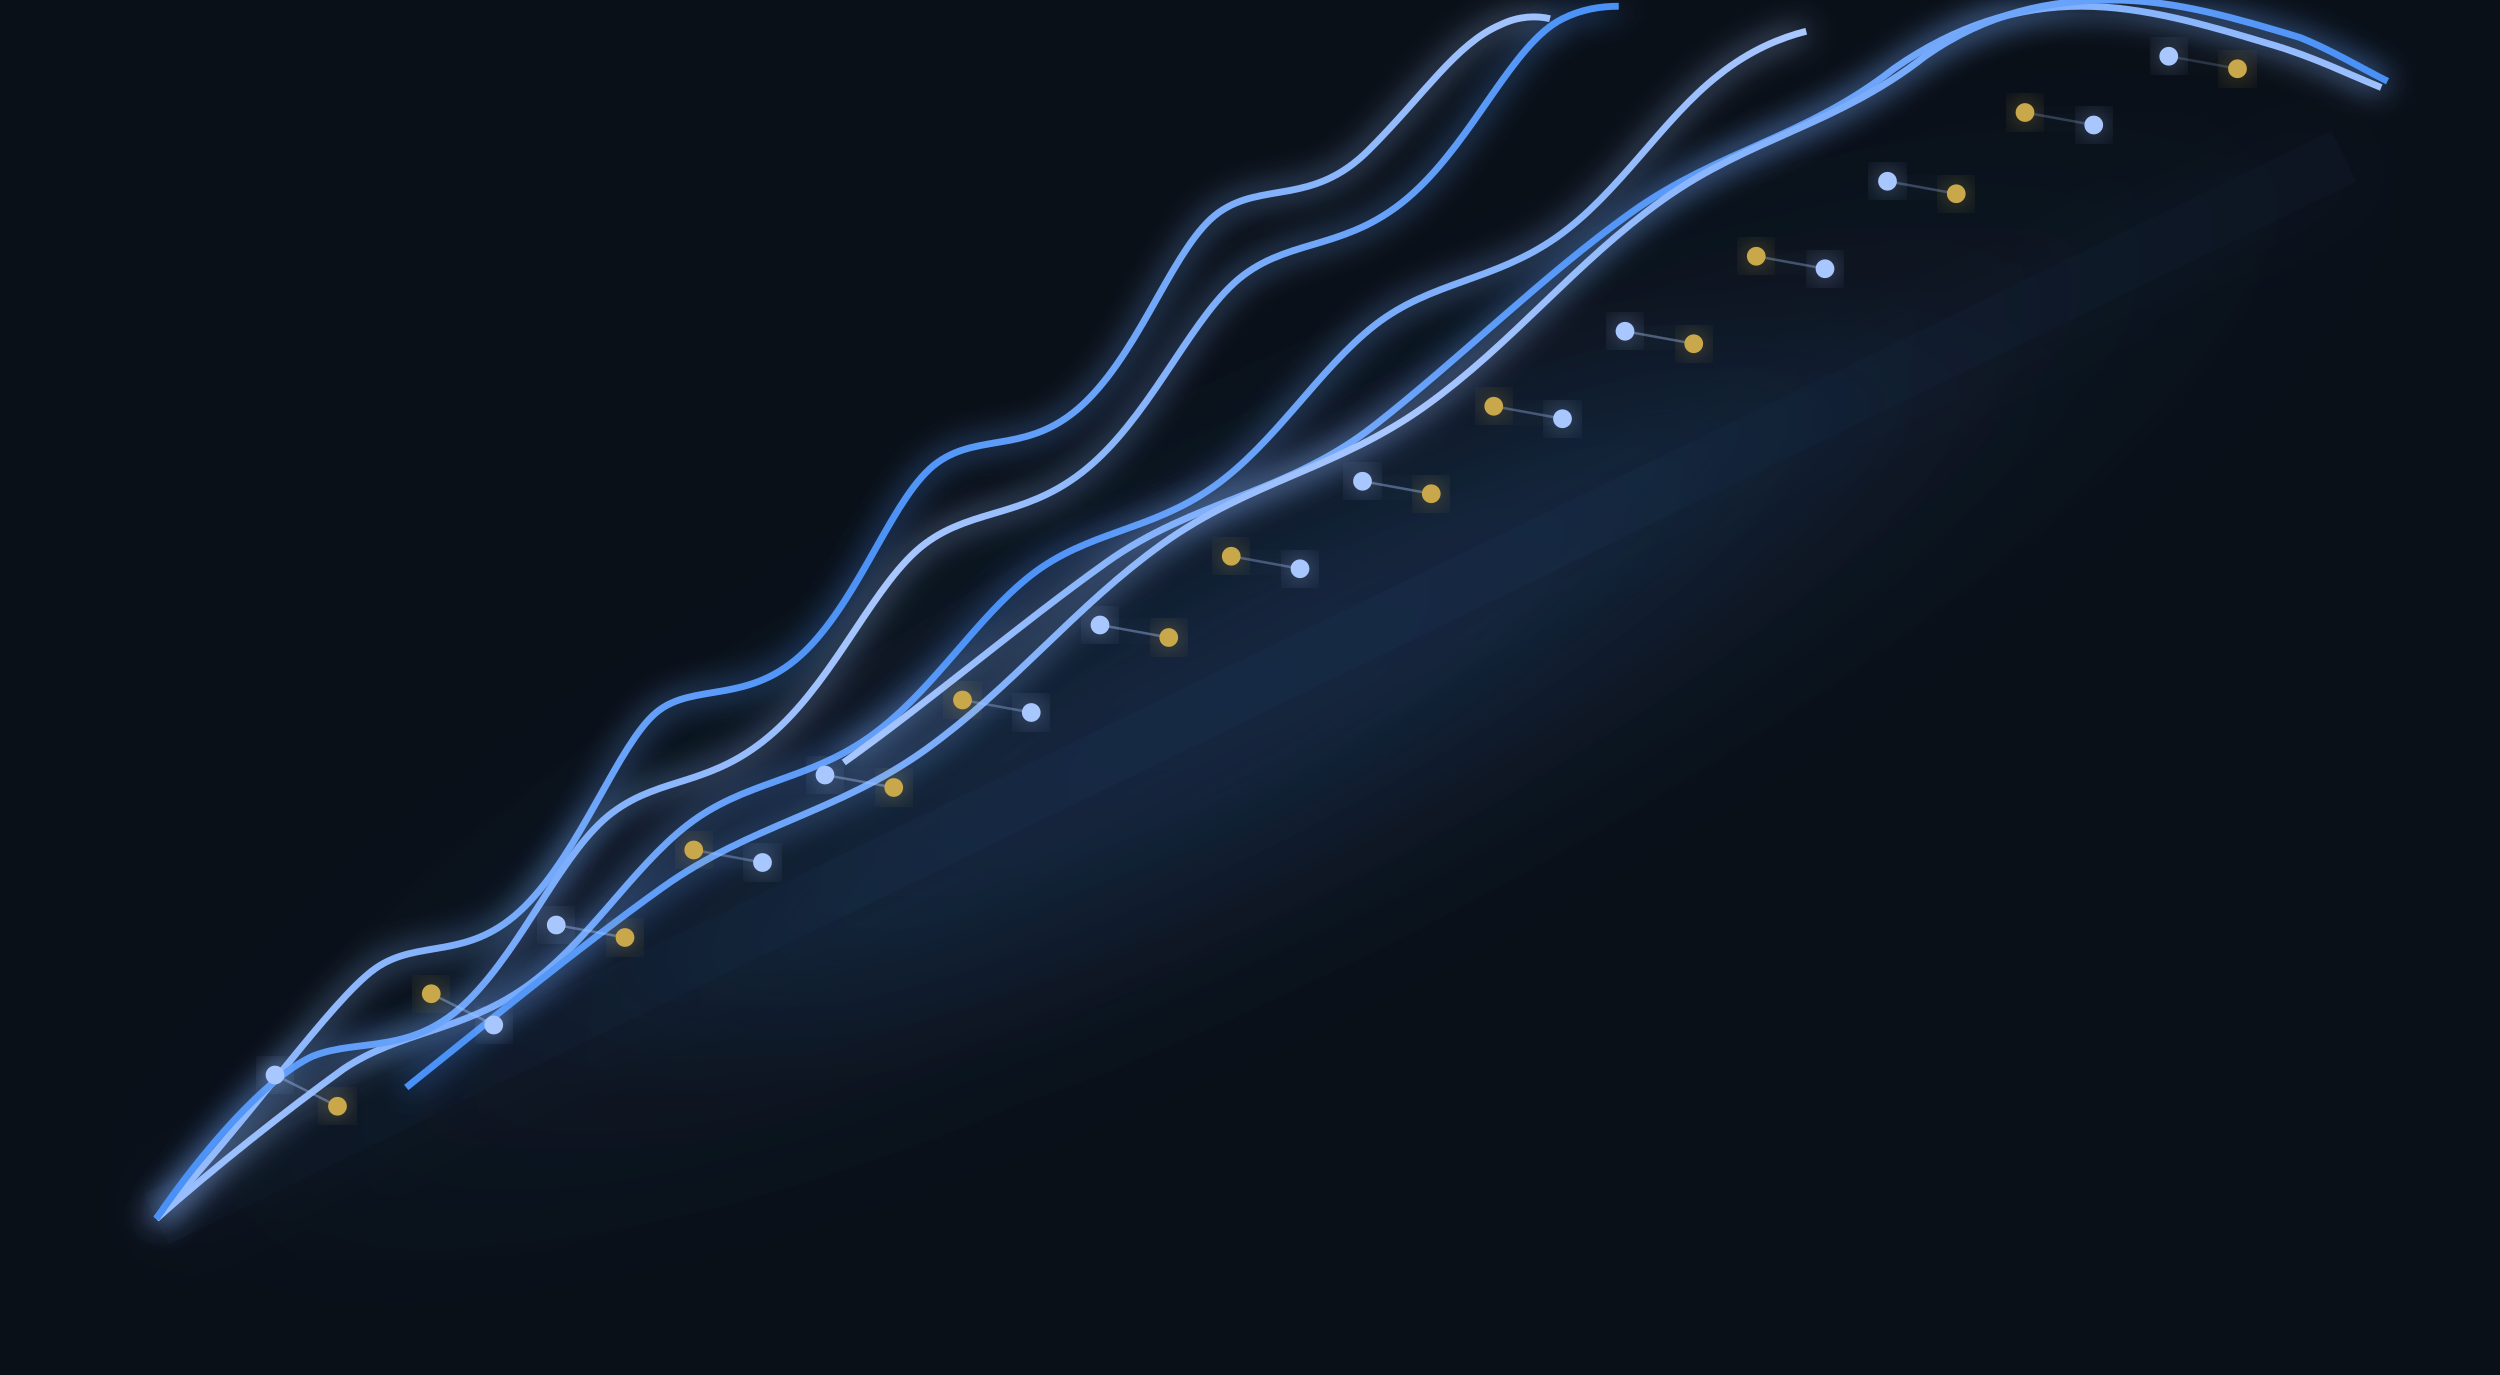
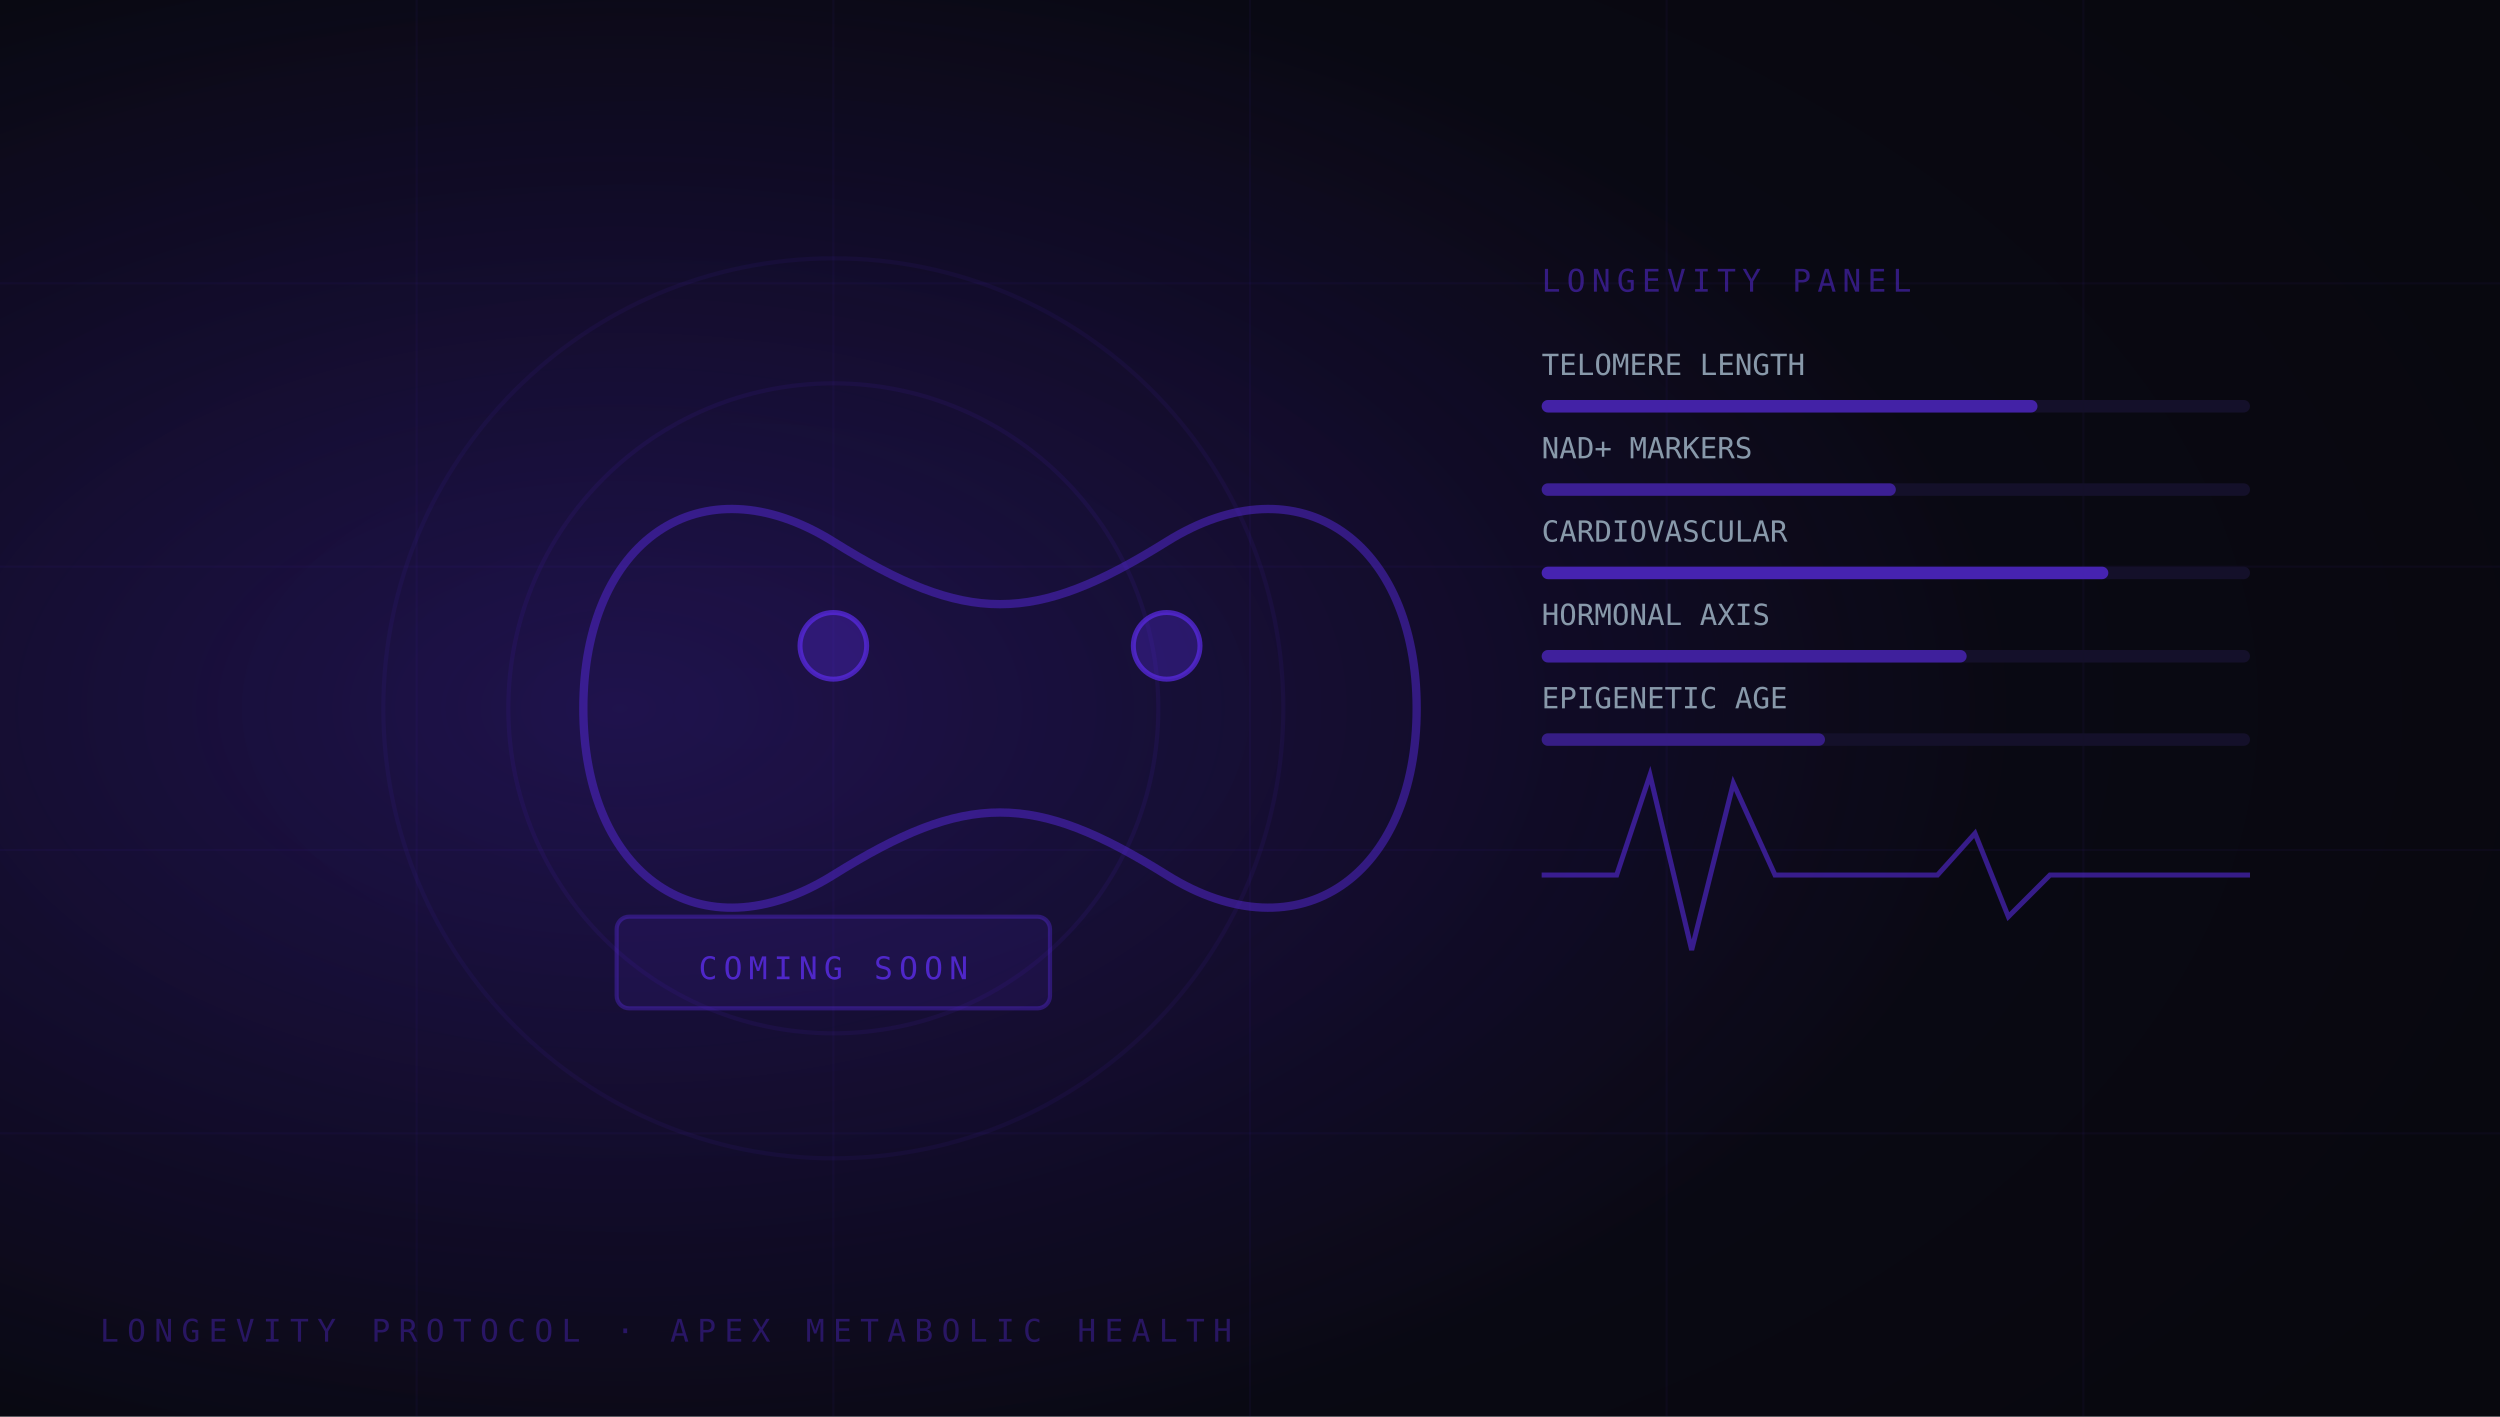
- <svg xmlns="http://www.w3.org/2000/svg" viewBox="0 0 800 440">
+ <svg xmlns="http://www.w3.org/2000/svg" viewBox="0 0 600 340">
  <defs>
-     <filter id="glow" x="-50%" y="-50%" width="200%" height="200%">
-       <feGaussianBlur stdDeviation="5" result="blur" />
-       <feMerge>
-         <feMergeNode in="blur" />
-         <feMergeNode in="SourceGraphic" />
-       </feMerge>
-     </filter>
-     <filter id="softglow" x="-50%" y="-50%" width="200%" height="200%">
-       <feGaussianBlur stdDeviation="12" result="blur" />
-       <feMerge>
-         <feMergeNode in="blur" />
-         <feMergeNode in="SourceGraphic" />
-       </feMerge>
-     </filter>
-     <filter id="heavyblur" x="-50%" y="-50%" width="200%" height="200%">
-       <feGaussianBlur stdDeviation="30" />
-     </filter>
-     <linearGradient id="strand1" x1="0%" y1="0%" x2="100%" y2="0%">
-       <stop offset="0%" stop-color="#a9c7ff" />
-       <stop offset="50%" stop-color="#4890f7" />
-       <stop offset="100%" stop-color="#a9c7ff" />
-     </linearGradient>
-     <linearGradient id="strand2" x1="0%" y1="0%" x2="100%" y2="0%">
-       <stop offset="0%" stop-color="#4890f7" />
-       <stop offset="50%" stop-color="#a9c7ff" />
-       <stop offset="100%" stop-color="#4890f7" />
-     </linearGradient>
-     <radialGradient id="helixGlow" cx="50%" cy="50%" r="50%">
-       <stop offset="0%" stop-color="#4890f7" stop-opacity="0.14" />
-       <stop offset="100%" stop-color="#4890f7" stop-opacity="0" />
+     <radialGradient id="bg" cx="30%" cy="50%" r="80%">
+       <stop offset="0%" stop-color="#0c0a1c" />
+       <stop offset="100%" stop-color="#08080e" />
+     </radialGradient>
+     <radialGradient id="glow" cx="25%" cy="50%" r="55%">
+       <stop offset="0%" stop-color="#5c2ce8" stop-opacity="0.24" />
+       <stop offset="100%" stop-color="#5c2ce8" stop-opacity="0" />
    </radialGradient>
  </defs>
-   <rect width="800" height="440" fill="#0a1018" />
-   <ellipse cx="400" cy="220" rx="380" ry="90" fill="url(#helixGlow)" transform="rotate(-28,400,220)" filter="url(#heavyblur)" />
-   <ellipse cx="400" cy="220" rx="220" ry="50" fill="#4890f7" opacity="0.06" transform="rotate(-28,400,220)" filter="url(#heavyblur)" />
-   <line x1="50" y1="390" x2="750" y2="50" stroke="#4890f7" stroke-width="18" opacity="0.04" filter="url(#softglow)" />
-   <path d="M 50,390            C 80,358 106,320 120,310            C 134,300 150,308 168,290            C 186,272 198,238 210,228            C 222,218 240,226 258,208            C 276,190 286,158 300,148            C 314,138 330,146 348,128            C 366,110 376,78 390,68            C 404,58 420,66 438,48            C 456,30 466,14 480,8            C 486,5 492,5 496,6" fill="none" stroke="url(#strand1)" stroke-width="2.2" filter="url(#glow)" />
-   <path d="M 50,390            C 68,374 92,355 110,342            C 128,330 148,330 168,316            C 188,302 202,278 220,264            C 238,250 258,250 278,236            C 298,222 312,198 330,184            C 348,170 368,170 388,156            C 408,142 422,118 440,104            C 458,90 478,90 498,76            C 518,62 532,38 550,24            C 560,16 570,12 578,10" fill="none" stroke="url(#strand1)" stroke-width="2.2" filter="url(#glow)" />
-   <path d="M 270,244            C 298,224 326,200 354,180            C 382,160 412,158 440,136            C 468,114 494,88 522,68            C 550,48 578,44 606,22            C 626,8 646,2 666,2            C 686,2 706,8 726,14            C 740,18 752,24 762,28" fill="none" stroke="url(#strand1)" stroke-width="2.2" filter="url(#glow)" />
-   <path d="M 50,390            C 65,368 85,345 100,338            C 115,332 132,338 150,320            C 168,302 180,272 196,260            C 212,248 228,252 248,234            C 268,216 280,186 296,174            C 312,162 330,166 350,148            C 370,130 382,100 398,88            C 414,76 432,80 452,62            C 472,44 484,14 500,6            C 506,3 512,2 518,2" fill="none" stroke="url(#strand2)" stroke-width="2.2" filter="url(#glow)" />
-   <path d="M 130,348            C 155,328 184,304 212,284            C 240,264 268,260 296,240            C 324,220 344,194 372,174            C 400,154 428,150 456,130            C 484,110 504,84 532,64            C 560,44 588,40 616,18            C 636,4 656,0 676,0            C 696,0 716,6 736,12            C 746,16 756,22 764,26" fill="none" stroke="url(#strand2)" stroke-width="2.2" filter="url(#glow)" />
-   <line x1="88" y1="344" x2="108" y2="354" stroke="#a9c7ff" stroke-width="0.8" opacity="0.4" filter="url(#glow)" />
-   <circle cx="88" cy="344" r="3" fill="#a9c7ff" filter="url(#glow)" />
-   <circle cx="108" cy="354" r="3" fill="#c9a84c" filter="url(#glow)" />
-   <line x1="138" y1="318" x2="158" y2="328" stroke="#a9c7ff" stroke-width="0.8" opacity="0.4" filter="url(#glow)" />
-   <circle cx="138" cy="318" r="3" fill="#c9a84c" filter="url(#glow)" />
-   <circle cx="158" cy="328" r="3" fill="#a9c7ff" filter="url(#glow)" />
-   <line x1="178" y1="296" x2="200" y2="300" stroke="#a9c7ff" stroke-width="0.8" opacity="0.4" filter="url(#glow)" />
-   <circle cx="178" cy="296" r="3" fill="#a9c7ff" filter="url(#glow)" />
-   <circle cx="200" cy="300" r="3" fill="#c9a84c" filter="url(#glow)" />
-   <line x1="222" y1="272" x2="244" y2="276" stroke="#a9c7ff" stroke-width="0.8" opacity="0.35" filter="url(#glow)" />
-   <circle cx="222" cy="272" r="3" fill="#c9a84c" filter="url(#glow)" />
-   <circle cx="244" cy="276" r="3" fill="#a9c7ff" filter="url(#glow)" />
-   <line x1="264" y1="248" x2="286" y2="252" stroke="#a9c7ff" stroke-width="0.8" opacity="0.4" filter="url(#glow)" />
-   <circle cx="264" cy="248" r="3" fill="#a9c7ff" filter="url(#glow)" />
-   <circle cx="286" cy="252" r="3" fill="#c9a84c" filter="url(#glow)" />
-   <line x1="308" y1="224" x2="330" y2="228" stroke="#a9c7ff" stroke-width="0.8" opacity="0.35" filter="url(#glow)" />
-   <circle cx="308" cy="224" r="3" fill="#c9a84c" filter="url(#glow)" />
-   <circle cx="330" cy="228" r="3" fill="#a9c7ff" filter="url(#glow)" />
-   <line x1="352" y1="200" x2="374" y2="204" stroke="#a9c7ff" stroke-width="0.8" opacity="0.4" filter="url(#glow)" />
-   <circle cx="352" cy="200" r="3" fill="#a9c7ff" filter="url(#glow)" />
-   <circle cx="374" cy="204" r="3" fill="#c9a84c" filter="url(#glow)" />
-   <line x1="394" y1="178" x2="416" y2="182" stroke="#a9c7ff" stroke-width="0.8" opacity="0.35" filter="url(#glow)" />
-   <circle cx="394" cy="178" r="3" fill="#c9a84c" filter="url(#glow)" />
-   <circle cx="416" cy="182" r="3" fill="#a9c7ff" filter="url(#glow)" />
-   <line x1="436" y1="154" x2="458" y2="158" stroke="#a9c7ff" stroke-width="0.8" opacity="0.4" filter="url(#glow)" />
-   <circle cx="436" cy="154" r="3" fill="#a9c7ff" filter="url(#glow)" />
-   <circle cx="458" cy="158" r="3" fill="#c9a84c" filter="url(#glow)" />
-   <line x1="478" y1="130" x2="500" y2="134" stroke="#a9c7ff" stroke-width="0.8" opacity="0.35" filter="url(#glow)" />
-   <circle cx="478" cy="130" r="3" fill="#c9a84c" filter="url(#glow)" />
-   <circle cx="500" cy="134" r="3" fill="#a9c7ff" filter="url(#glow)" />
-   <line x1="520" y1="106" x2="542" y2="110" stroke="#a9c7ff" stroke-width="0.8" opacity="0.4" filter="url(#glow)" />
-   <circle cx="520" cy="106" r="3" fill="#a9c7ff" filter="url(#glow)" />
-   <circle cx="542" cy="110" r="3" fill="#c9a84c" filter="url(#glow)" />
-   <line x1="562" y1="82" x2="584" y2="86" stroke="#a9c7ff" stroke-width="0.8" opacity="0.35" filter="url(#glow)" />
-   <circle cx="562" cy="82" r="3" fill="#c9a84c" filter="url(#glow)" />
-   <circle cx="584" cy="86" r="3" fill="#a9c7ff" filter="url(#glow)" />
-   <line x1="604" y1="58" x2="626" y2="62" stroke="#a9c7ff" stroke-width="0.8" opacity="0.3" filter="url(#glow)" />
-   <circle cx="604" cy="58" r="3" fill="#a9c7ff" filter="url(#glow)" />
-   <circle cx="626" cy="62" r="3" fill="#c9a84c" filter="url(#glow)" />
-   <line x1="648" y1="36" x2="670" y2="40" stroke="#a9c7ff" stroke-width="0.8" opacity="0.25" filter="url(#glow)" />
-   <circle cx="648" cy="36" r="3" fill="#c9a84c" filter="url(#glow)" />
-   <circle cx="670" cy="40" r="3" fill="#a9c7ff" filter="url(#glow)" />
-   <line x1="694" y1="18" x2="716" y2="22" stroke="#a9c7ff" stroke-width="0.8" opacity="0.2" filter="url(#glow)" />
-   <circle cx="694" cy="18" r="3" fill="#a9c7ff" filter="url(#glow)" />
-   <circle cx="716" cy="22" r="3" fill="#c9a84c" filter="url(#glow)" />
+   <rect width="600" height="340" fill="url(#bg)" />
+   <rect width="600" height="340" fill="url(#glow)" />
+   <g stroke="#5c2ce8" stroke-opacity="0.05" stroke-width="0.5">
+     <line x1="0" y1="68" x2="600" y2="68" />
+     <line x1="0" y1="136" x2="600" y2="136" />
+     <line x1="0" y1="204" x2="600" y2="204" />
+     <line x1="0" y1="272" x2="600" y2="272" />
+     <line x1="100" y1="0" x2="100" y2="340" />
+     <line x1="200" y1="0" x2="200" y2="340" />
+     <line x1="300" y1="0" x2="300" y2="340" />
+     <line x1="400" y1="0" x2="400" y2="340" />
+     <line x1="500" y1="0" x2="500" y2="340" />
+   </g>
+   <path d="M140,170 C140,130 168,110 200,130 C232,150 248,150 280,130 C312,110 340,130 340,170 C340,210 312,230 280,210 C248,190 232,190 200,210 C168,230 140,210 140,170 Z" fill="none" stroke="#5c2ce8" stroke-opacity="0.45" stroke-width="2" />
+   <circle cx="200" cy="155" r="8" fill="#5c2ce8" fill-opacity="0.3" stroke="#5c2ce8" stroke-opacity="0.7" stroke-width="1.2" />
+   <circle cx="280" cy="155" r="8" fill="#5c2ce8" fill-opacity="0.3" stroke="#5c2ce8" stroke-opacity="0.7" stroke-width="1.2" />
+   <circle cx="200" cy="170" r="108" fill="none" stroke="#5c2ce8" stroke-opacity="0.07" stroke-width="1" />
+   <circle cx="200" cy="170" r="78" fill="none" stroke="#5c2ce8" stroke-opacity="0.09" stroke-width="1" />
+   <rect x="148" y="220" width="104" height="22" rx="3" fill="#5c2ce8" fill-opacity="0.1" stroke="#5c2ce8" stroke-opacity="0.35" stroke-width="1" />
+   <text x="200" y="235" text-anchor="middle" font-family="monospace" font-size="7.5" fill="#5c2ce8" fill-opacity="0.8" letter-spacing="1.5">COMING SOON</text>
+   <g transform="translate(370,70)">
+     <text font-family="monospace" font-size="7.5" fill="#5c2ce8" fill-opacity="0.5" letter-spacing="1.5">LONGEVITY PANEL</text>
+     <g transform="translate(0,20)">
+       <text font-family="monospace" font-size="7" fill="#8899aa">TELOMERE LENGTH</text>
+       <rect x="0" y="6" width="170" height="3" rx="1.5" fill="#14102a" />
+       <rect x="0" y="6" width="119" height="3" rx="1.5" fill="#5c2ce8" fill-opacity="0.65" />
+     </g>
+     <g transform="translate(0,40)">
+       <text font-family="monospace" font-size="7" fill="#8899aa">NAD+ MARKERS</text>
+       <rect x="0" y="6" width="170" height="3" rx="1.5" fill="#14102a" />
+       <rect x="0" y="6" width="85" height="3" rx="1.5" fill="#5c2ce8" fill-opacity="0.55" />
+     </g>
+     <g transform="translate(0,60)">
+       <text font-family="monospace" font-size="7" fill="#8899aa">CARDIOVASCULAR</text>
+       <rect x="0" y="6" width="170" height="3" rx="1.5" fill="#14102a" />
+       <rect x="0" y="6" width="136" height="3" rx="1.5" fill="#5c2ce8" fill-opacity="0.7" />
+     </g>
+     <g transform="translate(0,80)">
+       <text font-family="monospace" font-size="7" fill="#8899aa">HORMONAL AXIS</text>
+       <rect x="0" y="6" width="170" height="3" rx="1.5" fill="#14102a" />
+       <rect x="0" y="6" width="102" height="3" rx="1.5" fill="#5c2ce8" fill-opacity="0.6" />
+     </g>
+     <g transform="translate(0,100)">
+       <text font-family="monospace" font-size="7" fill="#8899aa">EPIGENETIC AGE</text>
+       <rect x="0" y="6" width="170" height="3" rx="1.5" fill="#14102a" />
+       <rect x="0" y="6" width="68" height="3" rx="1.5" fill="#5c2ce8" fill-opacity="0.48" />
+     </g>
+     <polyline points="0,140 18,140 26,116 36,158 46,118 56,140 95,140 104,130 112,150 122,140 170,140" fill="none" stroke="#5c2ce8" stroke-opacity="0.55" stroke-width="1.2" />
+   </g>
+   <text x="24" y="322" font-family="monospace" font-size="7.5" fill="#5c2ce8" fill-opacity="0.35" letter-spacing="2">LONGEVITY PROTOCOL · APEX METABOLIC HEALTH</text>
</svg>
